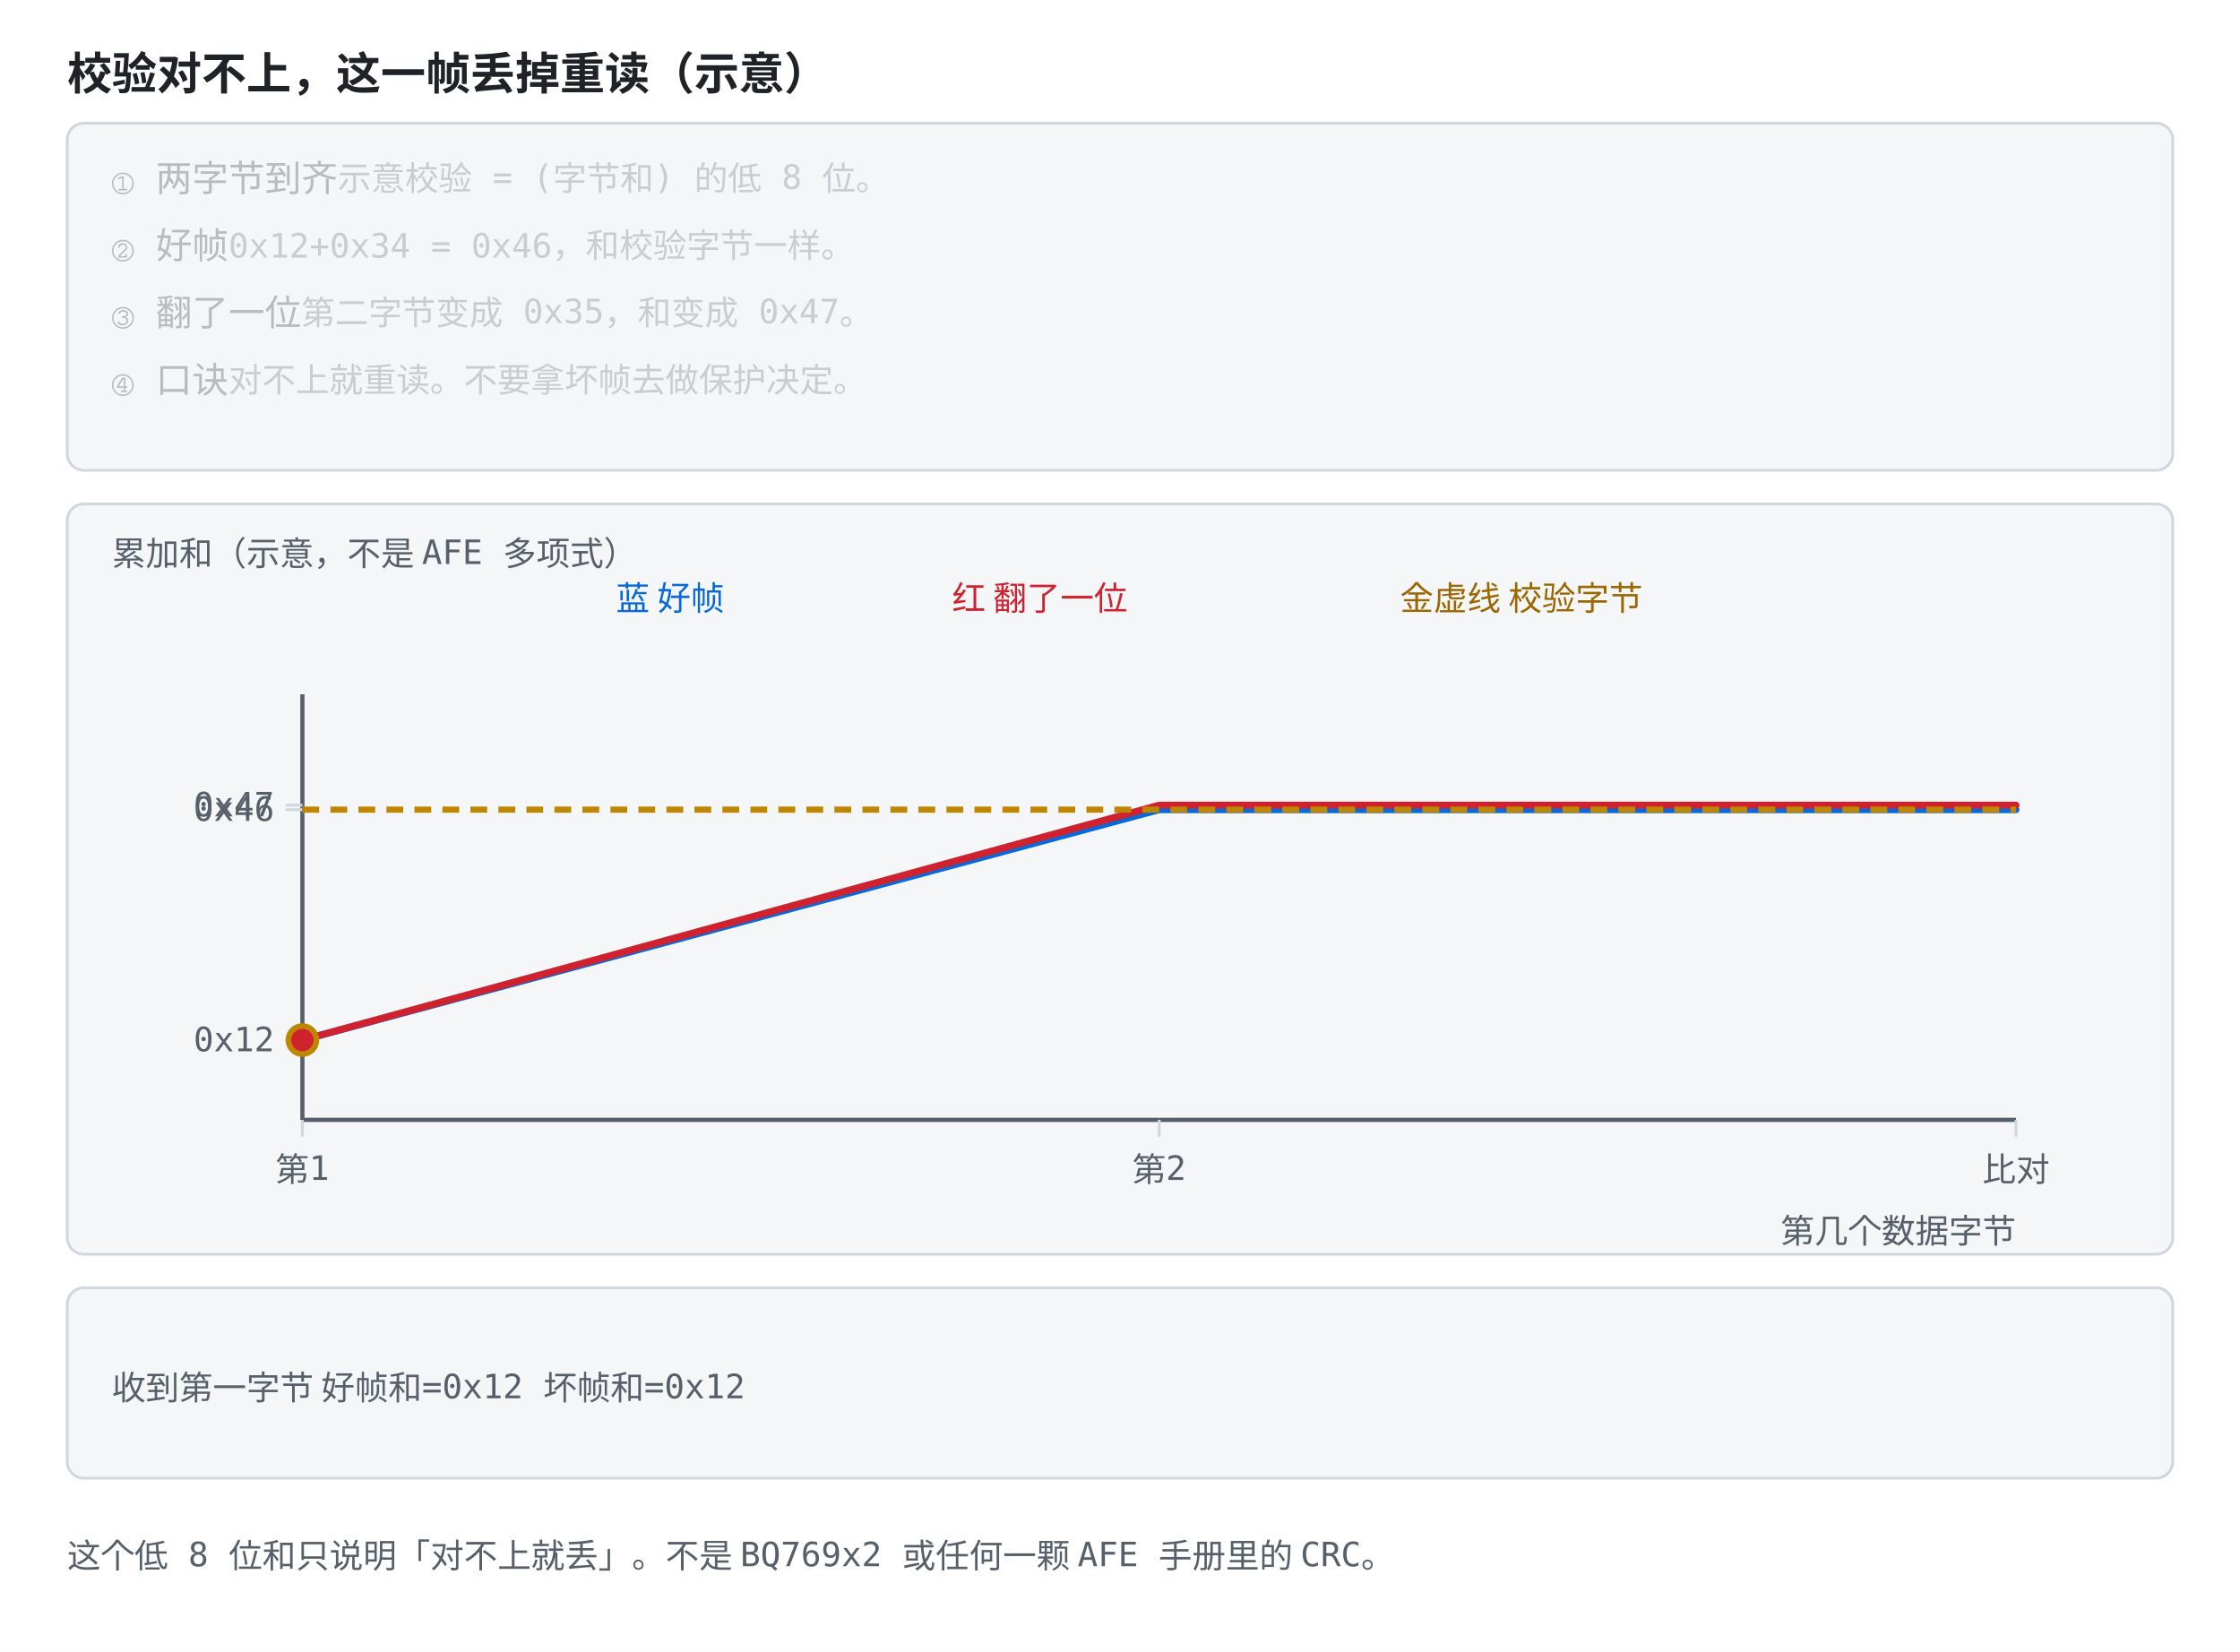
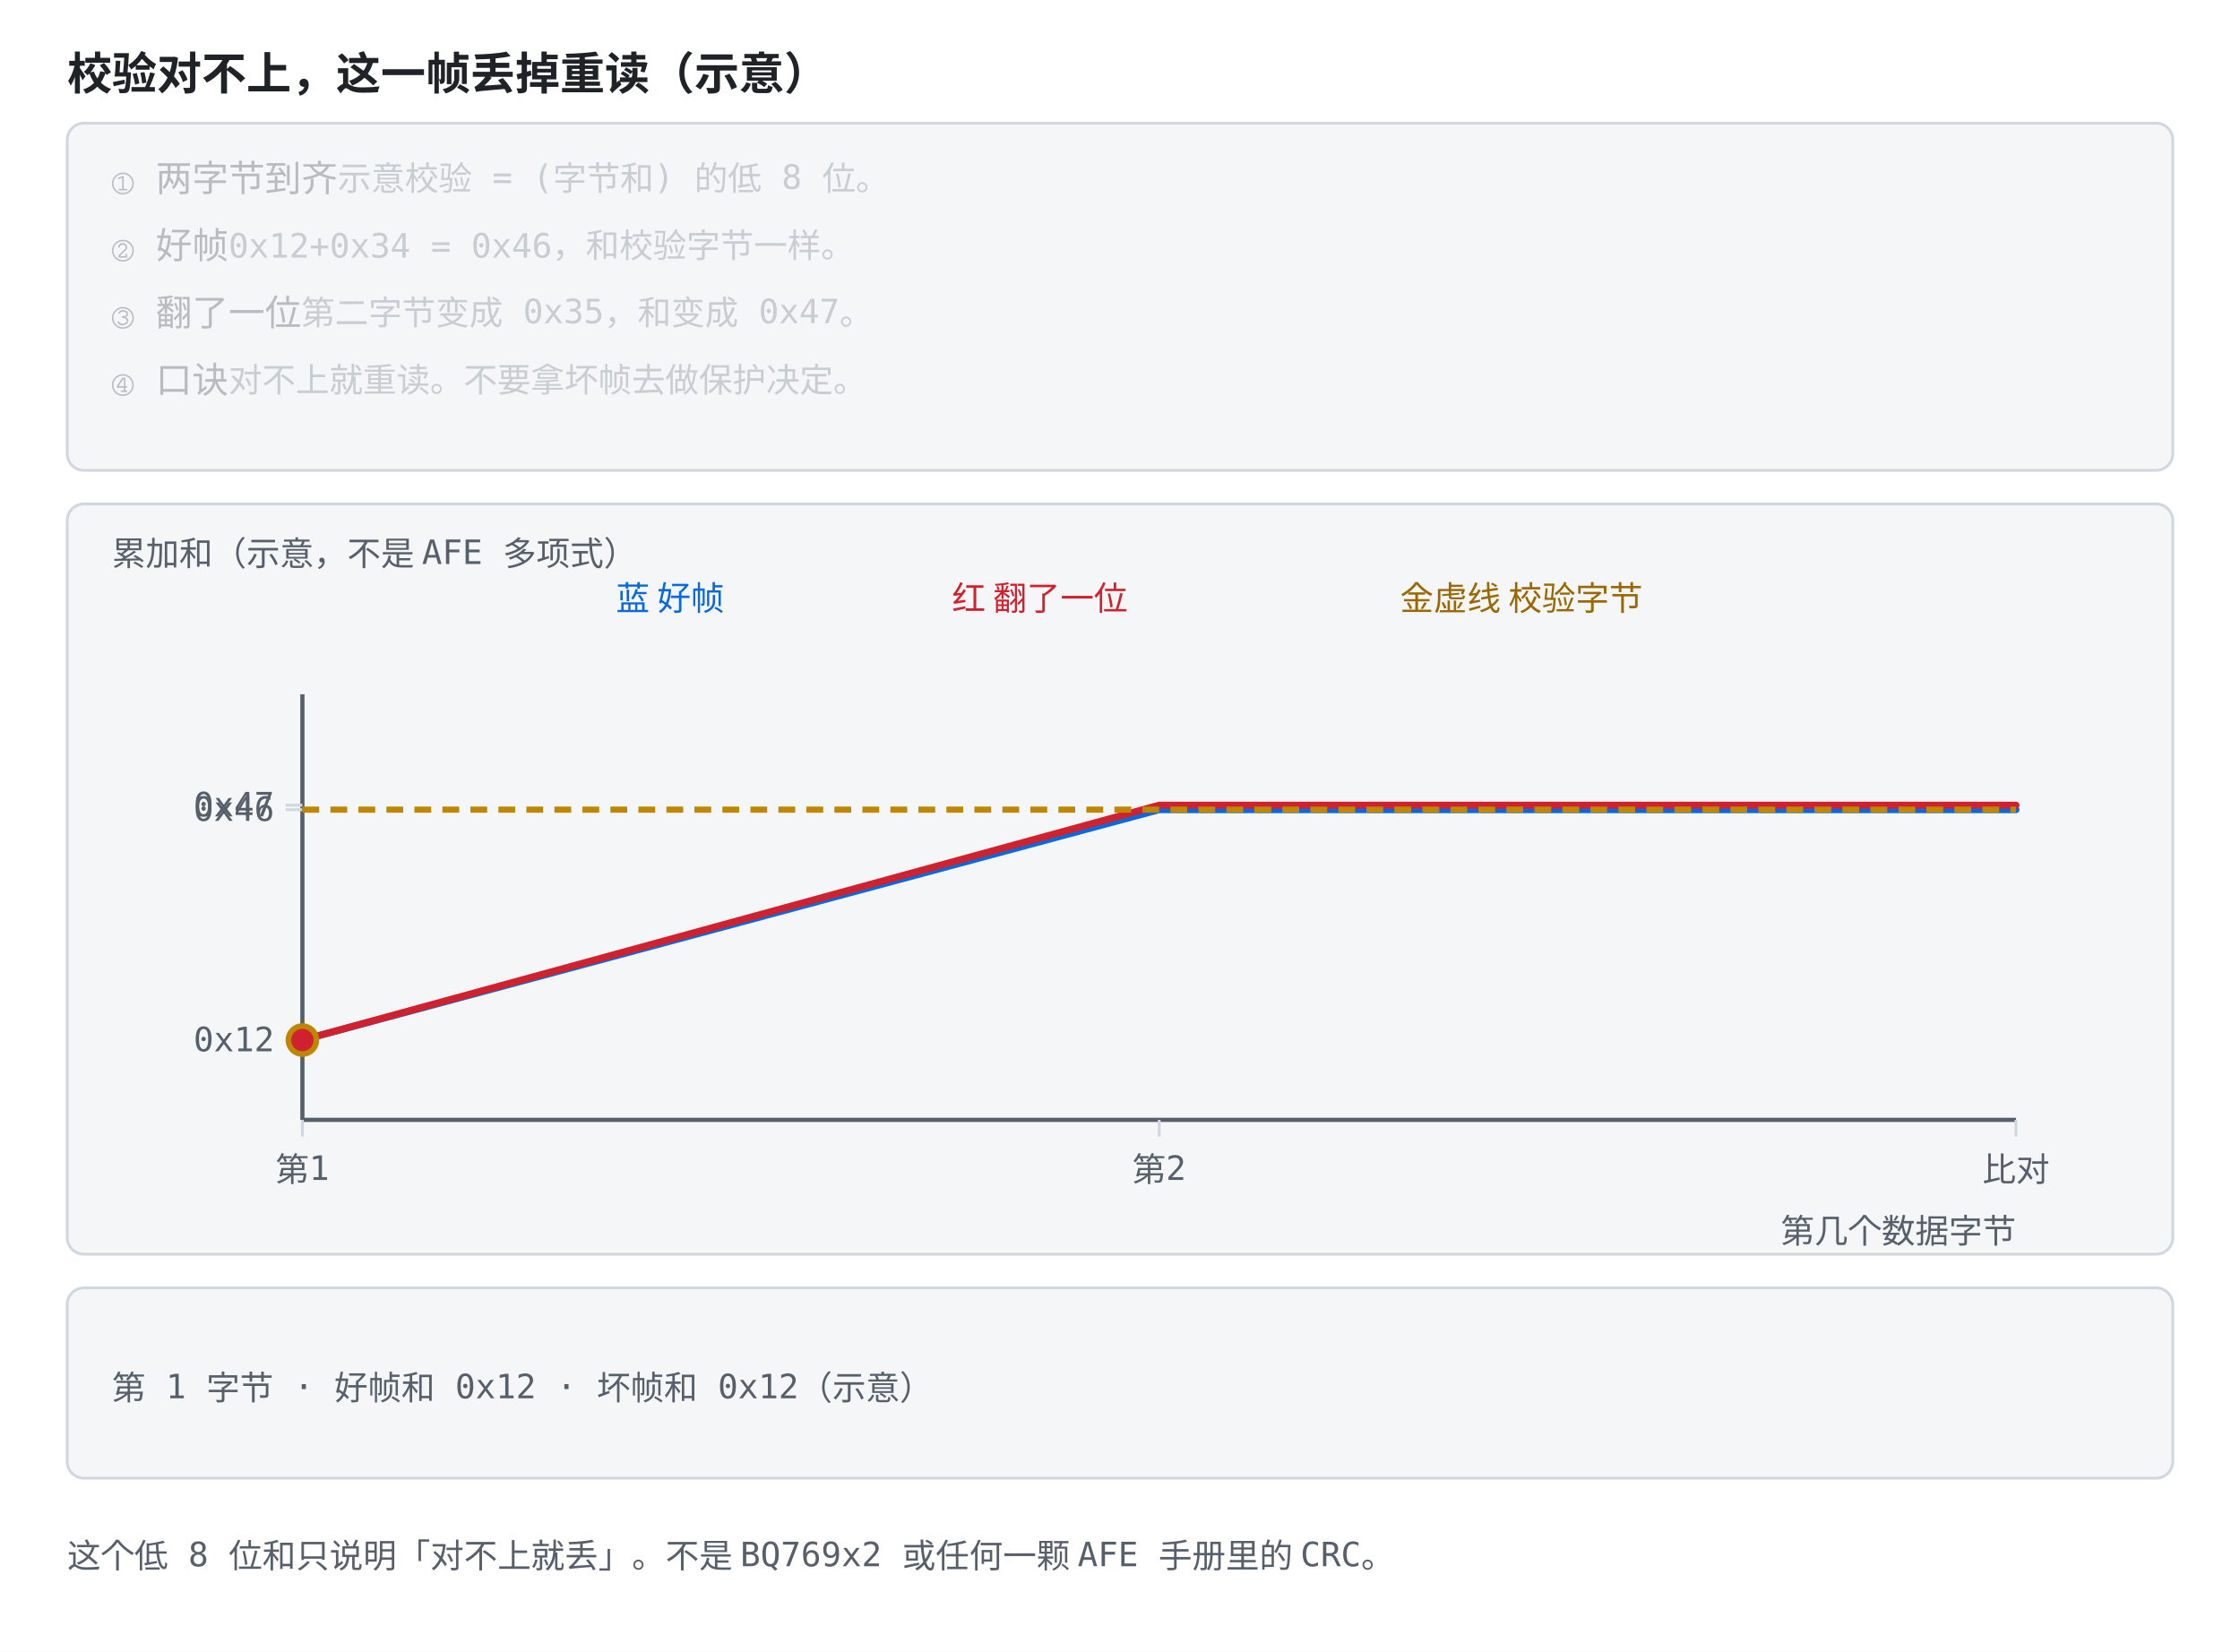
<svg xmlns="http://www.w3.org/2000/svg" viewBox="0 0 800 590" role="img" font-family="ui-monospace, Consolas, monospace">
  <style>
    .bg { fill: #ffffff; }
    .panel { fill: #f4f6f8; stroke: #d0d7de; }
    .axis { stroke: #57606a; stroke-width: 1.5; fill: none; }
    .grid { stroke: #d0d7de; stroke-width: 1; fill: none; }
    .txt { fill: #1f2328; font-size: 13px; }
    .small { fill: #57606a; font-size: 12px; }
    .title { fill: #1f2328; font-size: 16px; font-weight: bold; }
    .hi { fill: #0969da; }
    .warn { fill: #cf222e; }
    .ok { fill: #1a7f37; }
    .gold { fill: #9a6700; }
    .lineb { stroke: #0969da; stroke-width: 2.5; fill: none; }
    .liner { stroke: #cf222e; stroke-width: 2.5; fill: none; }
    .lineg { stroke: #1a7f37; stroke-width: 2.2; fill: none; stroke-dasharray: 6 4; }
    .liney { stroke: #bf8700; stroke-width: 2.2; fill: none; }
    .linek { stroke: #57606a; stroke-width: 2.2; fill: none; stroke-dasharray: 7 4; }
    .dotb { fill: #0969da; }
    .dotr { fill: #cf222e; }
    .dotg { fill: #1a7f37; }
    .doty { fill: #bf8700; }
    .boxb { fill: #ddf4ff; stroke: #0969da; }
+     .boxy { fill: #fff8c5; stroke: #d4a72c; }
+     .boxr { fill: #ffebe9; stroke: #ff8182; }
    @media (prefers-color-scheme: dark) {
      .bg { fill: #0d1117; }
      .panel { fill: #161b22; stroke: #30363d; }
      .axis { stroke: #8b949e; }
      .grid { stroke: #30363d; }
      .txt { fill: #e6edf3; }
      .small { fill: #8b949e; }
      .title { fill: #e6edf3; }
      .hi { fill: #4493f8; }
      .warn { fill: #ff7b72; }
      .ok { fill: #3fb950; }
      .gold { fill: #d29922; }
      .lineb { stroke: #4493f8; }
      .liner { stroke: #ff7b72; }
      .lineg { stroke: #3fb950; }
      .liney { stroke: #d29922; }
      .linek { stroke: #8b949e; }
      .dotb { fill: #4493f8; }
      .dotr { fill: #ff7b72; }
      .dotg { fill: #3fb950; }
      .doty { fill: #d29922; }
      .boxb { fill: #12233a; stroke: #4493f8; }
+       .boxy { fill: #3d2e00; stroke: #d29922; }
+       .boxr { fill: #3d1418; stroke: #f85149; }
    }
  </style>
  <rect class="bg" width="800" height="590" />
  <text class="title" x="24" y="32">校验对不上，这一帧丢掉重读（示意）</text>
  <rect class="panel" x="24" y="44" width="752" height="124" rx="6" />
  <text class="txt" x="40" y="68" opacity="0.28">① 两字节到齐<tspan class="small">　示意校验 = (字节和) 的低 8 位。</tspan>
    <animate attributeName="opacity" values="1;1;0.28;0.28;0.28;0.28;0.28;0.28" keyTimes="0;0.249;0.25;0.499;0.5;0.749;0.75;1" dur="12s" repeatCount="indefinite" />
  </text>
  <text class="txt" x="40" y="92" opacity="0.28">② 好帧<tspan class="small">　0x12+0x34 = 0x46，和校验字节一样。</tspan>
    <animate attributeName="opacity" values="0.28;0.28;1;1;0.28;0.28;0.28;0.28" keyTimes="0;0.249;0.25;0.499;0.5;0.749;0.75;1" dur="12s" repeatCount="indefinite" />
  </text>
  <text class="txt" x="40" y="116" opacity="0.28">③ 翻了一位<tspan class="small">　第二字节变成 0x35，和变成 0x47。</tspan>
    <animate attributeName="opacity" values="0.28;0.28;0.28;0.28;1;1;0.28;0.28" keyTimes="0;0.249;0.25;0.499;0.5;0.749;0.75;1" dur="12s" repeatCount="indefinite" />
  </text>
  <text class="txt" x="40" y="140" opacity="0.28">④ 口诀<tspan class="small">　对不上就重读。不要拿坏帧去做保护决定。</tspan>
    <animate attributeName="opacity" values="0.28;0.28;0.28;0.28;0.28;0.28;1;1" keyTimes="0;0.249;0.25;0.499;0.5;0.749;0.75;1" dur="12s" repeatCount="indefinite" />
  </text>
  <rect class="panel" x="24" y="180" width="752" height="268" rx="6" />
  <text class="small" x="40" y="202">累加和（示意，不是 AFE 多项式）</text>
  <text class="hi" x="220" y="218">蓝 好帧</text>
  <text class="warn" x="340" y="218">红 翻了一位</text>
  <text class="gold" x="500" y="218">金虚线 校验字节</text>
  <line class="axis" x1="108.0" y1="248.0" x2="108.0" y2="400.0" />
  <line class="axis" x1="108.0" y1="400.0" x2="720.0" y2="400.0" />
  <line class="grid" x1="108.0" y1="400.0" x2="108.0" y2="406.0" />
  <text class="small" x="108.0" y="422.0" text-anchor="middle">第1</text>
  <line class="grid" x1="414.0" y1="400.0" x2="414.0" y2="406.0" />
  <text class="small" x="414.0" y="422.0" text-anchor="middle">第2</text>
  <line class="grid" x1="720.0" y1="400.0" x2="720.0" y2="406.0" />
  <text class="small" x="720.0" y="422.0" text-anchor="middle">比对</text>
  <line class="grid" x1="102.0" y1="371.5" x2="108.0" y2="371.5" />
  <text class="small" x="98.0" y="375.5" text-anchor="end">0x12</text>
  <line class="grid" x1="102.0" y1="289.2" x2="108.0" y2="289.2" />
  <text class="small" x="98.0" y="293.2" text-anchor="end">0x46</text>
  <line class="grid" x1="102.0" y1="287.6" x2="108.0" y2="287.6" />
  <text class="small" x="98.0" y="291.6" text-anchor="end">0x47</text>
  <text class="small" x="720" y="444" text-anchor="end">第几个数据字节</text>
  <polyline class="lineb" points="108.0,371.5 414.0,289.2 720.0,289.2" stroke-linejoin="round" stroke-linecap="round" />
  <polyline class="liner" points="108.0,371.5 414.0,287.6 720.0,287.6" stroke-linejoin="round" stroke-linecap="round" />
  <line class="liney" x1="108" y1="289.2" x2="720" y2="289.2" stroke-dasharray="6 4" />
  <circle class="doty" r="6" cx="108.0" cy="371.5">
    <animate attributeName="cx" values="108.0;414.0;720.0;720.0" keyTimes="0;0.333;0.667;1" dur="12s" repeatCount="indefinite" />
    <animate attributeName="cy" values="371.5;289.2;289.2;289.2" keyTimes="0;0.333;0.667;1" dur="12s" repeatCount="indefinite" />
  </circle>
  <circle class="dotr" r="4" cx="108.0" cy="371.5">
    <animate attributeName="cx" values="108.0;414.0;720.0;720.0" keyTimes="0;0.333;0.667;1" dur="12s" repeatCount="indefinite" begin="-6s" />
    <animate attributeName="cy" values="371.5;289.2;289.2;289.2" keyTimes="0;0.333;0.667;1" dur="12s" repeatCount="indefinite" begin="-6s" />
  </circle>
  <rect class="panel" x="24" y="460" width="752" height="68" rx="6" />
-   <text class="small" x="40.0" y="500.0" text-anchor="start" opacity="1">收到第一字节  好帧和=0x12  坏帧和=0x12<animate attributeName="opacity" values="1;0;0;0" keyTimes="0;0.333;0.667;1" calcMode="discrete" dur="12s" repeatCount="indefinite" />
+   <text class="small" x="40.0" y="500.0" text-anchor="start" opacity="1">第 1 字节 · 好帧和 0x12 · 坏帧和 0x12（示意）<animate attributeName="opacity" values="1;0;0;0" keyTimes="0;0.333;0.667;1" calcMode="discrete" dur="12s" repeatCount="indefinite" />
  </text>
-   <text class="small" x="40.0" y="500.0" text-anchor="start" opacity="0">收到第二字节  好帧和=0x46  坏帧和=0x47<animate attributeName="opacity" values="0;1;0;0" keyTimes="0;0.333;0.667;1" calcMode="discrete" dur="12s" repeatCount="indefinite" />
+   <text class="small" x="40.0" y="500.0" text-anchor="start" opacity="0">第 2 字节 · 好帧和 0x46 · 坏帧和 0x47（示意）<animate attributeName="opacity" values="0;1;0;0" keyTimes="0;0.333;0.667;1" calcMode="discrete" dur="12s" repeatCount="indefinite" />
  </text>
-   <text class="small" x="40.0" y="500.0" text-anchor="start" opacity="0">比对  好帧 0x46 对得上；坏帧 0x47 对不上，丢掉重读<animate attributeName="opacity" values="0;0;1;0" keyTimes="0;0.333;0.667;1" calcMode="discrete" dur="12s" repeatCount="indefinite" />
+   <text class="small" x="40.0" y="500.0" text-anchor="start" opacity="0">比对 · 好帧 0x46 对得上 · 坏帧 0x47 丢掉重读（示意）<animate attributeName="opacity" values="0;0;1;0" keyTimes="0;0.333;0.667;1" calcMode="discrete" dur="12s" repeatCount="indefinite" />
  </text>
  <text class="small" x="24" y="560">这个低 8 位和只说明「对不上就丢」。不是 BQ769x2 或任何一颗 AFE 手册里的 CRC。</text>
</svg>
